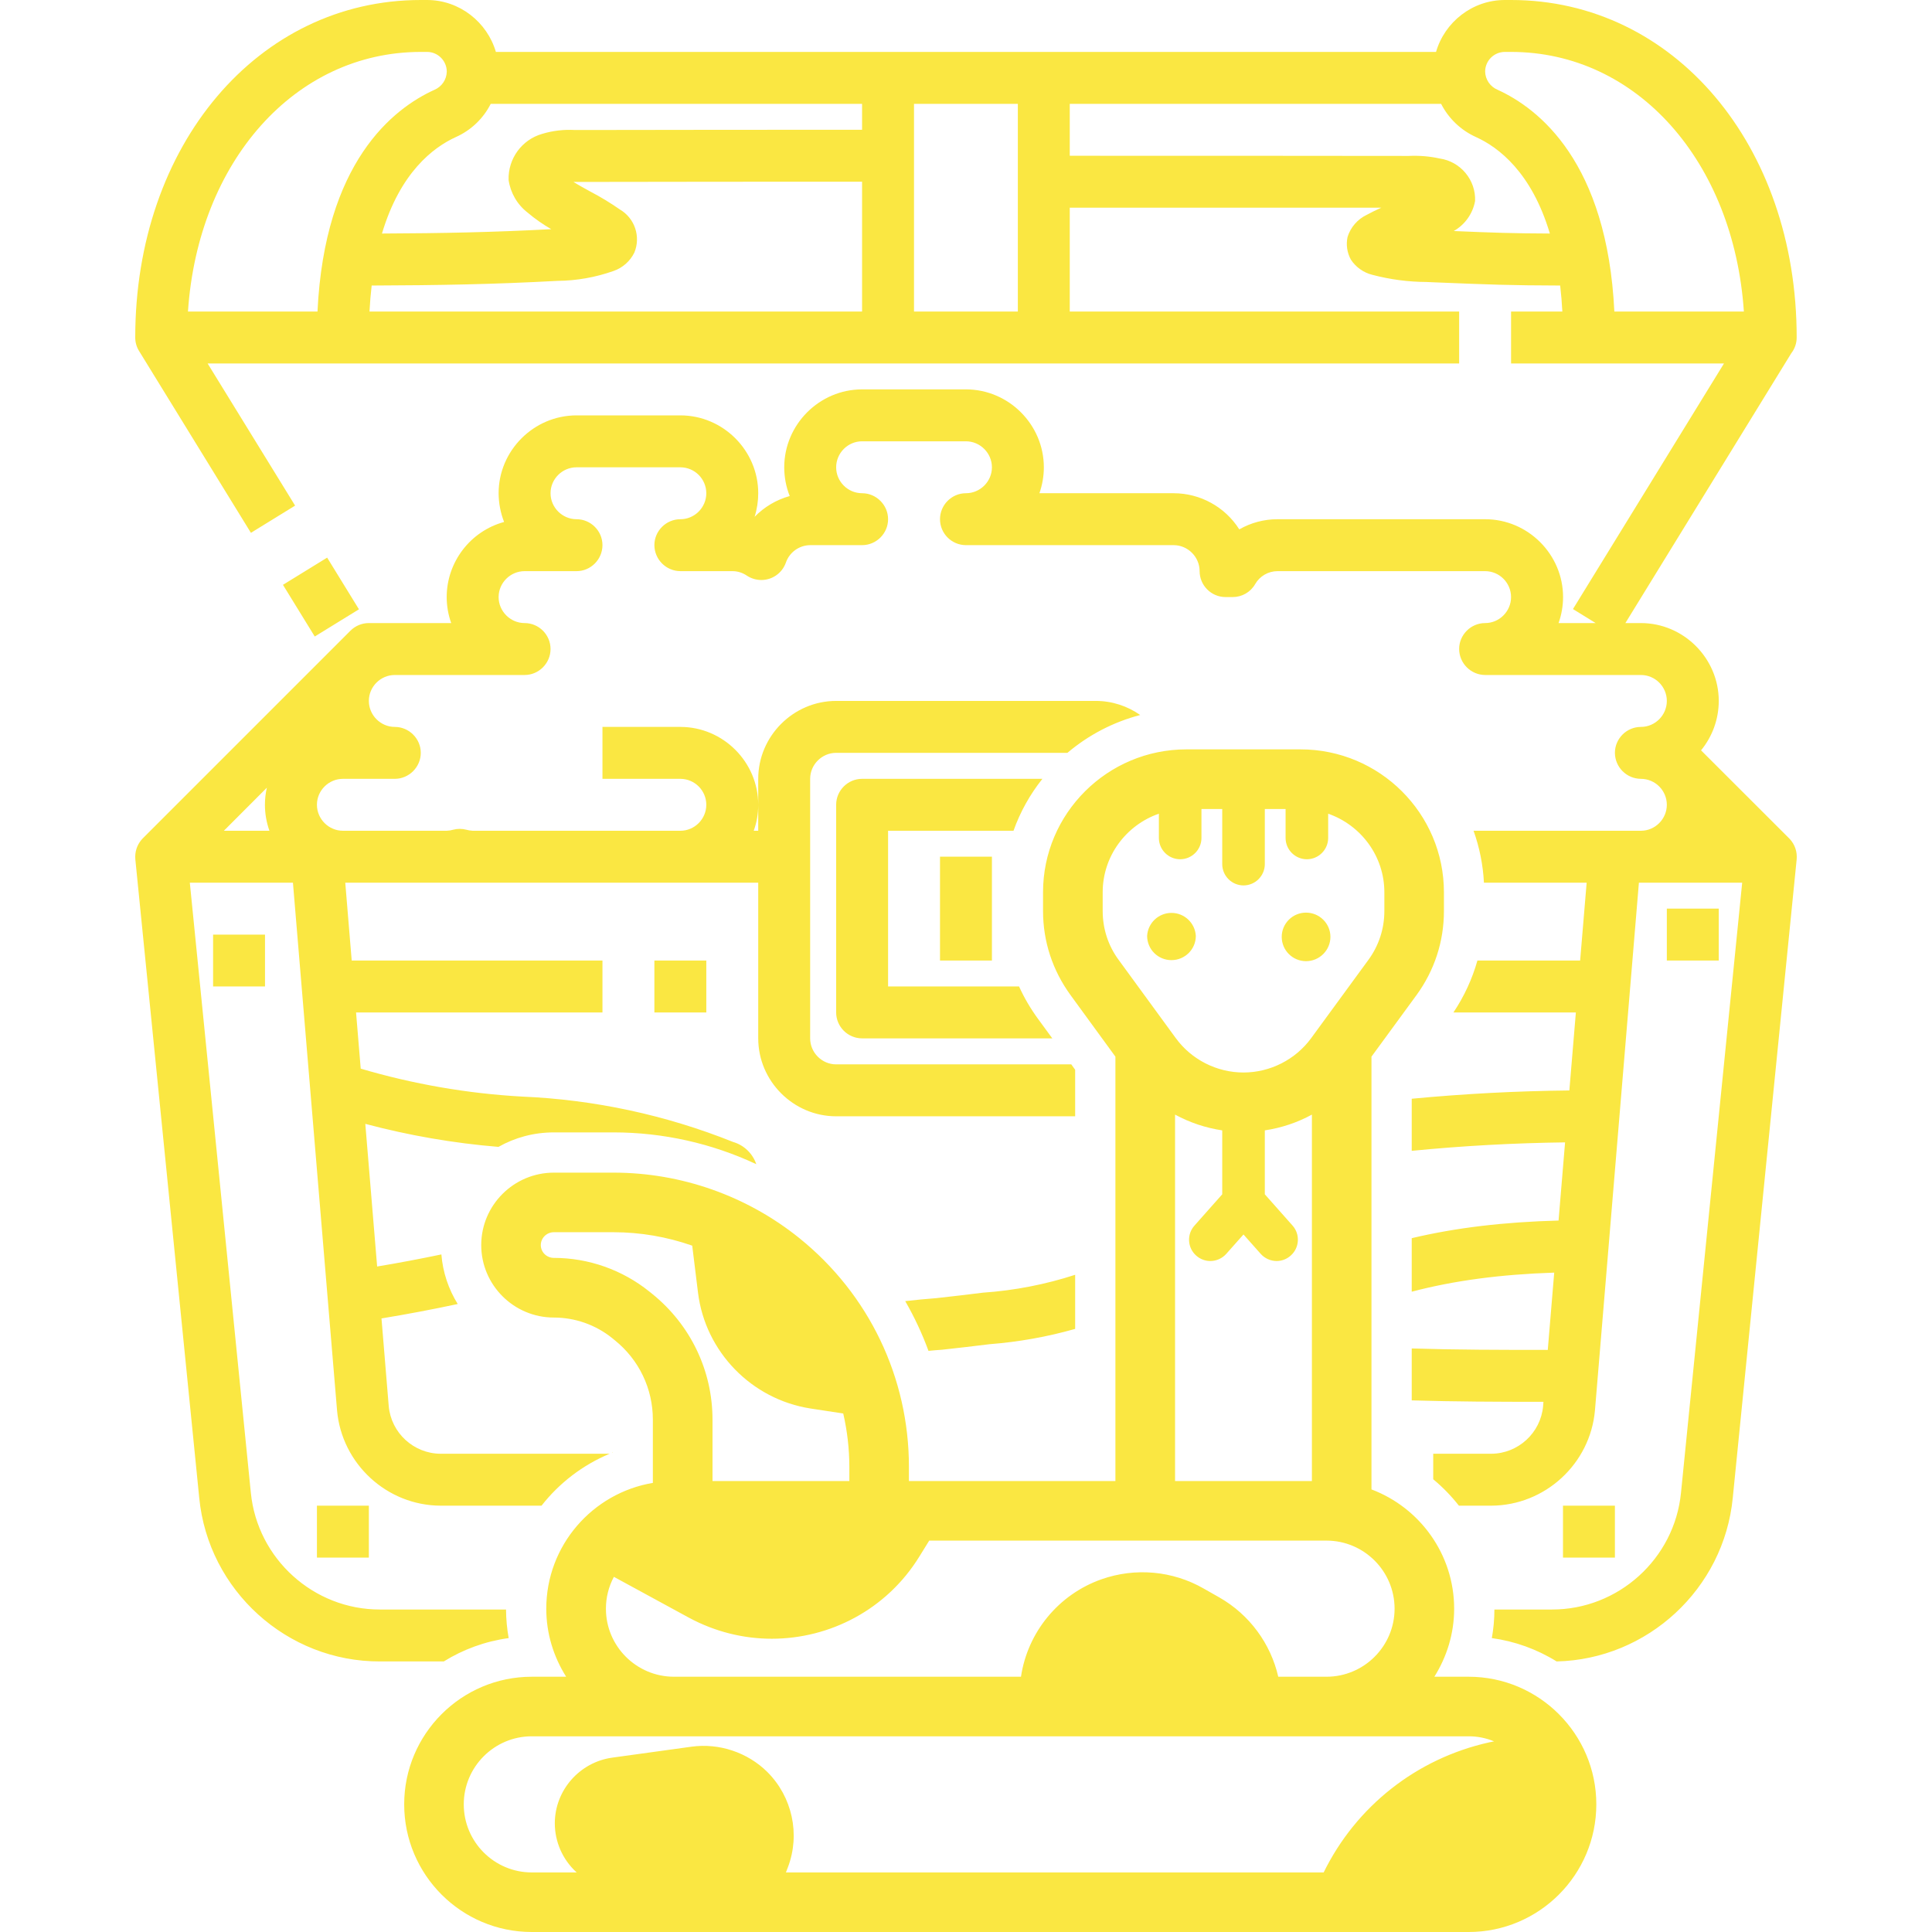
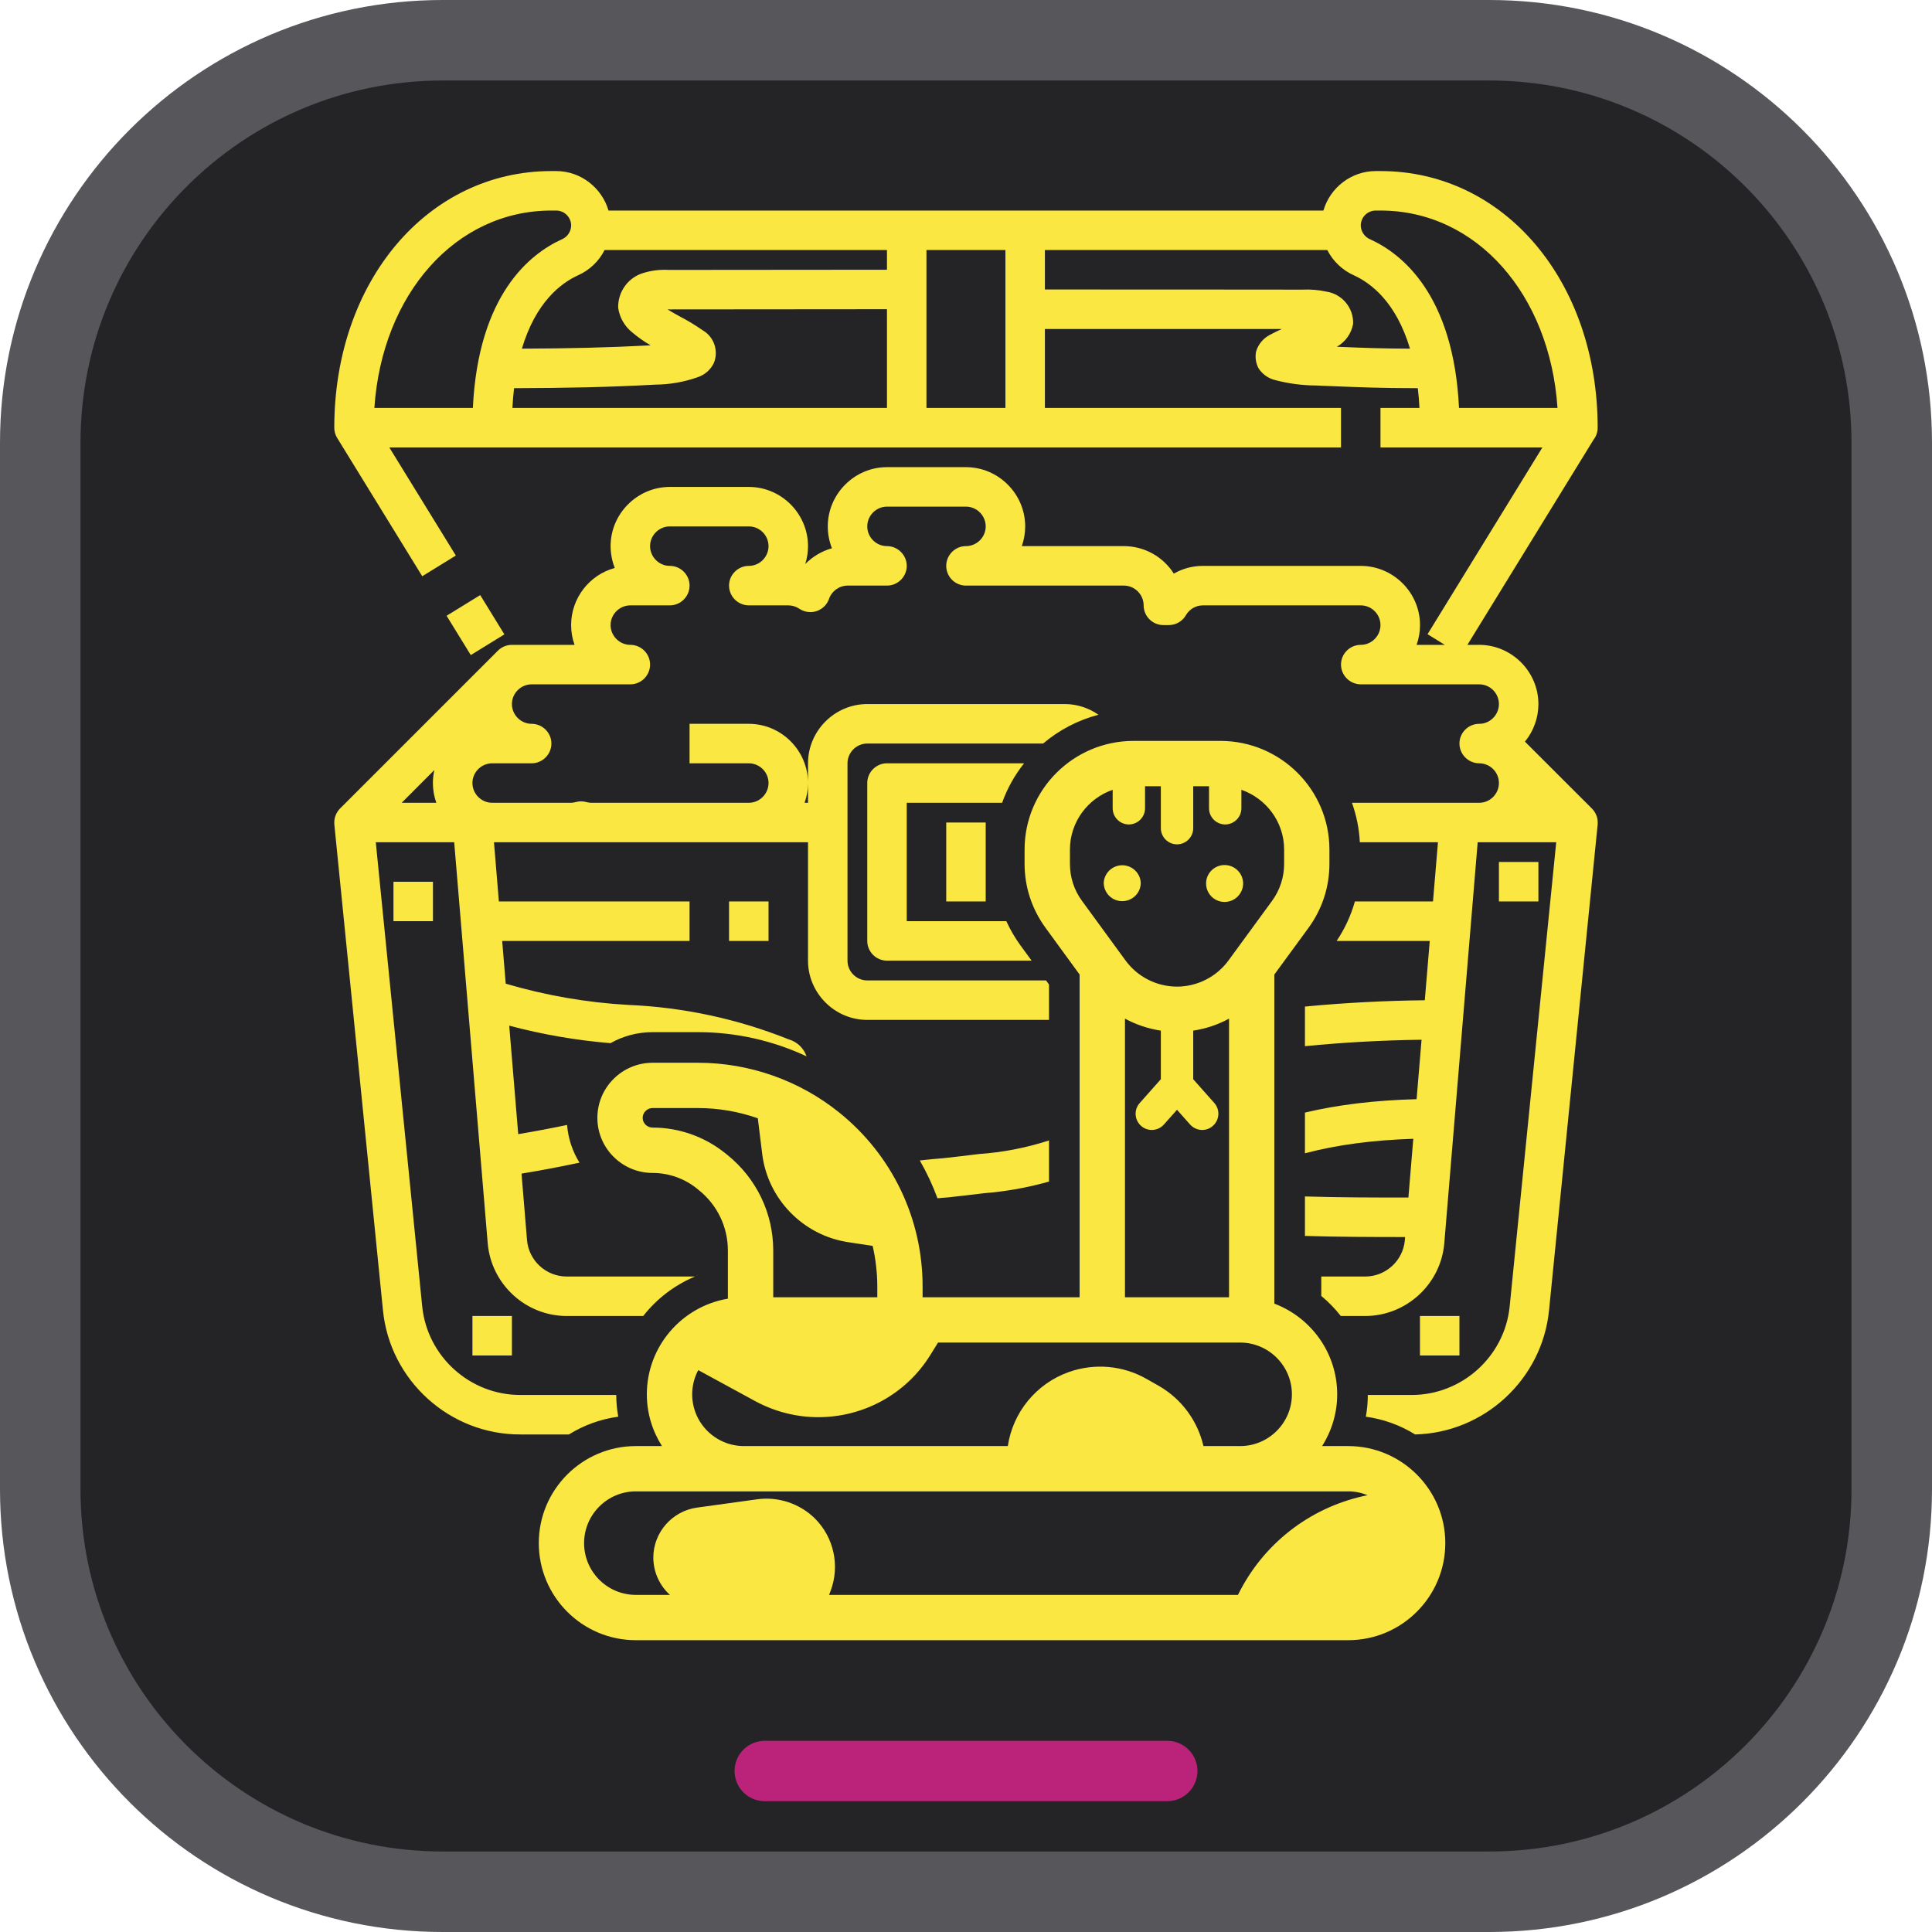
- <svg xmlns="http://www.w3.org/2000/svg" viewBox="0 0 24 24" fill="#FAE742">
-   <path d="M9.419 10.32v-.645c0-.531.437-.968.968-.968h3.225c.204 0 .395.065.552.175a2.295 2.295 0 0 0-.904.47h-2.873c-.177 0-.323.146-.323.323v3.224c0 .177.146.323.323.323h2.921l.048.067v.578h-2.969c-.531 0-.968-.437-.968-.968v-1.934h-5.13l.08.967h3.115v.645H4.423l.058.698c.651.192 1.323.309 2.001.347.901.038 1.789.229 2.625.564.138.04.244.146.288.276a4.183 4.183 0 0 0-1.771-.395H6.88c-.25 0-.485.065-.688.18a9.445 9.445 0 0 1-1.654-.286l.147 1.772c.267-.044.533-.095.798-.15.018.224.09.434.203.616-.314.067-.63.127-.947.179l.09 1.09c.03.332.31.589.643.591h2.101c-.335.14-.626.364-.846.645H5.472c-.666-.003-1.226-.519-1.285-1.183l-.548-6.556H2.358l.758 7.578c.081.821.78 1.453 1.605 1.451h1.565c.001.121.012.239.033.355-.293.04-.566.141-.806.29h-.792c-1.155.004-2.134-.882-2.246-2.032l-.794-7.933c-.001-.01-.001-.021-.001-.032 0-.088.036-.169.094-.228l2.58-2.58a.324.324 0 0 1 .228-.094h1.023a.963.963 0 0 1-.056-.323c0-.435.294-.819.713-.933a.993.993 0 0 1-.068-.357c0-.53.437-.967.968-.967h1.29c.531 0 .967.437.967.967 0 .099-.015.198-.045.293a.976.976 0 0 1 .436-.258.972.972 0 0 1-.068-.357c0-.531.437-.968.967-.968h1.29c.531 0 .968.437.968.968 0 .11-.019.219-.055.322h1.667c.331 0 .639.17.816.449a.953.953 0 0 1 .474-.126h2.58c.531 0 .968.436.968.967 0 .11-.019.219-.056.323h.461l-.282-.174 1.876-3.051h-2.645V3.87h.637a5.077 5.077 0 0 0-.027-.323c-.64-.002-.853-.011-1.57-.04l-.09-.004a2.686 2.686 0 0 1-.673-.089.448.448 0 0 1-.267-.189.407.407 0 0 1-.041-.282.455.455 0 0 1 .238-.274c.059-.032.12-.062.181-.089h-3.87v1.29h4.837v.645H2.579l1.087 1.766-.549.338-1.389-2.258a.315.315 0 0 1-.048-.169C1.68 1.802 3.205 0 5.227 0h.078c.403 0 .747.275.855.645h11.679c.107-.37.451-.645.854-.645h.078c2.023 0 3.548 1.802 3.548 4.192a.318.318 0 0 1-.067.196L20.191 7.74h.193c.53 0 .967.437.967.967 0 .224-.078.441-.22.614l1.083 1.082c.065.06.106.145.106.239 0 .011 0 .022-.001.032l-.794 7.933c-.11 1.131-1.059 2.006-2.188 2.032a2.053 2.053 0 0 0-.805-.29c.021-.116.032-.234.032-.355h.714c.824.002 1.524-.63 1.604-1.451l.76-7.578h-1.283l-.546 6.556c-.059.664-.62 1.18-1.287 1.183h-.403c-.094-.12-.201-.23-.319-.328v-.317h.722c.333-.002.613-.259.643-.591l.004-.054c-.578 0-1.099-.002-1.636-.018v-.645c.553.017 1.091.018 1.69.018l.08-.96c-.666.022-1.243.098-1.77.237v-.665c.549-.13 1.145-.201 1.824-.219l.081-.971c-.637.008-1.272.043-1.905.105v-.647a23.275 23.275 0 0 1 1.958-.103l.081-.969h-1.521c.134-.2.234-.417.298-.645h1.276l.081-.967h-1.276a2.254 2.254 0 0 0-.129-.645h2.079c.177 0 .322-.146.322-.323a.323.323 0 0 0-.322-.322.325.325 0 0 1-.323-.323c0-.177.146-.322.323-.322.177 0 .322-.146.322-.323a.323.323 0 0 0-.322-.322h-1.935a.325.325 0 0 1-.323-.323c0-.177.146-.322.323-.322.177 0 .322-.146.322-.323a.323.323 0 0 0-.322-.322h-2.58a.321.321 0 0 0-.277.161c-.057.1-.164.161-.279.161h-.089a.323.323 0 0 1-.322-.322c0-.177-.146-.323-.323-.323h-2.58a.323.323 0 0 1-.322-.322c0-.177.145-.323.322-.323.177 0 .323-.145.323-.322 0-.177-.146-.323-.323-.323h-1.29c-.177 0-.322.146-.322.323 0 .177.145.322.322.322.177 0 .323.146.323.323 0 .177-.146.322-.323.322h-.645a.323.323 0 0 0-.302.218.323.323 0 0 1-.305.215.327.327 0 0 1-.179-.054.317.317 0 0 0-.181-.056h-.645a.325.325 0 0 1-.323-.323c0-.177.146-.322.323-.322.177 0 .322-.146.322-.323a.323.323 0 0 0-.322-.322h-1.29c-.177 0-.323.145-.323.322 0 .177.146.323.323.323.177 0 .322.145.322.322 0 .177-.145.323-.322.323h-.645c-.177 0-.323.145-.323.322 0 .177.146.323.323.323.177 0 .322.145.322.322 0 .177-.145.323-.322.323H4.904c-.176 0-.322.145-.322.322 0 .177.146.323.322.323.177 0 .323.145.323.322 0 .177-.146.323-.323.323H4.26c-.177 0-.323.145-.323.322 0 .177.146.323.323.323h1.289a.312.312 0 0 0 .081-.013.318.318 0 0 1 .162 0c.026.007.053.012.08.013h2.58c.177 0 .322-.146.322-.323a.323.323 0 0 0-.322-.322h-.968V9.03h.968c.531 0 .967.436.967.967 0 .113-.019.222-.056.323h.056Zm3.225-6.45V1.29h-1.29v2.58h1.29Zm-10.309 0h1.609c.089-1.854.936-2.52 1.452-2.754A.251.251 0 0 0 5.55.89c0-.134-.11-.245-.244-.245h-.079C3.662.645 2.46 2.01 2.335 3.87Zm2.255 0h6.119V2.257c-1.154 0-2.459.001-3.508.003h-.077c.065.041.136.079.208.119.127.066.25.141.368.223a.43.43 0 0 1 .18.536.453.453 0 0 1-.258.228c-.223.079-.458.121-.696.123-.793.043-1.475.055-2.309.058-.012.102-.021.21-.027.323Zm14.663-.969c-.226-.759-.637-1.071-.917-1.198a.903.903 0 0 1-.434-.413h-4.613v.645c1.274 0 3.003 0 4.155.002h.055c.129-.006.259.004.385.032.259.037.451.267.44.528a.541.541 0 0 1-.265.373c.494.021.727.029 1.194.031ZM6.096 1.29a.894.894 0 0 1-.434.413c-.279.127-.691.439-.917 1.198.751-.003 1.383-.016 2.103-.054-.104-.06-.203-.129-.295-.207a.625.625 0 0 1-.235-.405c-.008-.263.164-.5.417-.572.132-.04.271-.056.409-.048h.055c1.051-.002 2.356-.003 3.51-.003V1.29H6.096Zm-3.315 9.03h.566a.962.962 0 0 1-.056-.323c0-.072.008-.143.024-.212l-.534.535Zm17.273-6.45h1.609C21.538 2.01 20.337.645 18.771.645h-.078a.245.245 0 0 0-.244.244c.002.099.063.188.154.226.516.235 1.362.901 1.451 2.755Zm-6.698 12.638c-.345.098-.701.162-1.062.19-.197.025-.395.047-.593.069-.056.004-.111.008-.167.014a3.995 3.995 0 0 0-.289-.618c.129-.015.257-.027.386-.037.193-.022.387-.043.58-.068.391-.027.776-.102 1.145-.222v.672Zm-.284-3.609h-2.363a.323.323 0 0 1-.322-.322v-2.58c0-.177.145-.322.322-.322h2.24c-.153.192-.275.409-.359.645h-1.558v1.934h1.627c.064.141.143.276.236.403l.177.242Zm-5.467 5.147.005-.01v.008l-.005.002ZM3.292 11.61v.644h-.645v-.644h.645Zm1.29 7.094v.645h-.645v-.645h.645Zm16.769-7.417v.645h-.645v-.645h.645Zm-1.29 7.417v.645h-.645v-.645h.645ZM8.774 11.932v.645h-.645v-.645h.645Zm3.548-1.29v1.29h-.645v-1.29h.645ZM4.064 6.927l.395.642-.549.338-.395-.642.549-.338Zm14.18 13.902c.875 0 1.586.712 1.586 1.585 0 .875-.711 1.586-1.586 1.586H6.606c-.875 0-1.585-.711-1.585-1.586 0-.873.71-1.585 1.585-1.585h.427c-.155-.246-.247-.534-.247-.845 0-.785.574-1.437 1.324-1.563v-.786c0-.385-.172-.744-.473-.986l-.034-.028a1.158 1.158 0 0 0-.723-.254c-.497 0-.902-.404-.902-.9s.405-.9.902-.9h.744c.836 0 1.653.288 2.304.812.866.697 1.363 1.733 1.363 2.842v.177h2.565v-5.272l-.557-.764c-.223-.306-.342-.666-.342-1.045v-.233c0-.979.799-1.775 1.781-1.775h1.418c.982 0 1.781.796 1.781 1.775v.233c0 .379-.118.739-.341 1.045l-.559.764v5.376c.599.226 1.027.805 1.027 1.482 0 .311-.092.599-.246.845h.426Zm-3.385-5.232a.263.263 0 0 1-.021-.372l.345-.389v-.794a1.779 1.779 0 0 1-.586-.196v4.552h1.7v-4.552c-.181.099-.379.165-.585.196v.794l.345.389a.264.264 0 0 1-.023.372.262.262 0 0 1-.175.068.267.267 0 0 1-.198-.089l-.214-.241-.214.241a.267.267 0 0 1-.198.089.265.265 0 0 1-.176-.068Zm-6.758.475c.476.384.75.953.75 1.563v.763h1.7v-.177a2.98 2.98 0 0 0-.076-.662l-.406-.062c-.733-.114-1.307-.704-1.398-1.438l-.072-.585a2.96 2.96 0 0 0-.975-.167H6.88c-.089 0-.162.072-.162.16 0 .088.073.159.162.159.431 0 .852.149 1.186.418l.035.028Zm8.342 7.188c.402-.819 1.152-1.415 2.057-1.616l.06-.012a.81.81 0 0 0-.316-.063H6.606c-.466 0-.845.38-.845.845 0 .467.379.846.845.846h.558l-.007-.006a.824.824 0 0 1-.265-.604c0-.409.307-.76.714-.816l.985-.136c.343-.047.696.071.942.315.309.309.41.773.255 1.182l-.025.065h6.68Zm-8.817-3.672a.836.836 0 0 0-.099.396c0 .466.379.845.846.845h4.31c.082-.551.464-1.022 1.001-1.211.419-.147.881-.106 1.266.114l.199.113c.374.214.636.574.73.984h.599c.466 0 .846-.379.846-.845 0-.467-.38-.846-.846-.846h-4.935l-.125.202c-.405.654-1.108 1.017-1.831 1.017-.348 0-.701-.085-1.028-.261l-.933-.508Zm6.072-8.271c0 .22.068.431.199.608l.709.971c.195.267.509.427.841.427.331 0 .646-.16.841-.427l.71-.971c.13-.177.199-.388.199-.608v-.233c0-.451-.293-.835-.698-.976v.301c0 .146-.119.265-.265.265a.265.265 0 0 1-.264-.265v-.359h-.258v.684c0 .146-.119.265-.265.265a.265.265 0 0 1-.264-.265v-.684h-.258v.359c0 .146-.119.265-.265.265a.265.265 0 0 1-.264-.265v-.301c-.406.141-.698.525-.698.976v.233Zm1.157.309c0 .166-.135.301-.303.301a.301.301 0 0 1-.302-.301.303.303 0 0 1 .605 0Zm1.672.012c0 .166-.136.302-.303.302a.302.302 0 0 1-.302-.302c0-.166.135-.301.302-.301.167 0 .303.135.303.301Z" />
+ <svg xmlns="http://www.w3.org/2000/svg" viewBox="0 0 24 24">
+   <rect x=".5" y=".5" width="23" height="23" rx="5" fill="#242426" stroke="#57575b" />
+   <path d="M9.5 22h5" fill="none" stroke="#ba2379" stroke-width=".75" stroke-linecap="round" />
+   <g transform="translate(2.875 2.125) scale(0.7604167)">
+     <g fill="#FAE742">
+       <path d="M9.419 10.32v-.645c0-.531.437-.968.968-.968h3.225c.204 0 .395.065.552.175a2.295 2.295 0 0 0-.904.47h-2.873c-.177 0-.323.146-.323.323v3.224c0 .177.146.323.323.323h2.921l.048.067v.578h-2.969c-.531 0-.968-.437-.968-.968v-1.934h-5.13l.08.967h3.115v.645H4.423l.058.698c.651.192 1.323.309 2.001.347.901.038 1.789.229 2.625.564.138.04.244.146.288.276a4.183 4.183 0 0 0-1.771-.395H6.88c-.25 0-.485.065-.688.18a9.445 9.445 0 0 1-1.654-.286l.147 1.772c.267-.044.533-.095.798-.15.018.224.09.434.203.616-.314.067-.63.127-.947.179l.09 1.09c.03.332.31.589.643.591h2.101c-.335.14-.626.364-.846.645H5.472c-.666-.003-1.226-.519-1.285-1.183l-.548-6.556H2.358l.758 7.578c.081.821.78 1.453 1.605 1.451h1.565c.001.121.012.239.033.355-.293.04-.566.141-.806.29h-.792c-1.155.004-2.134-.882-2.246-2.032l-.794-7.933c-.001-.01-.001-.021-.001-.032 0-.088.036-.169.094-.228l2.58-2.58a.324.324 0 0 1 .228-.094h1.023a.963.963 0 0 1-.056-.323c0-.435.294-.819.713-.933a.993.993 0 0 1-.068-.357c0-.53.437-.967.968-.967h1.29c.531 0 .967.437.967.967 0 .099-.015.198-.045.293a.976.976 0 0 1 .436-.258.972.972 0 0 1-.068-.357c0-.531.437-.968.967-.968h1.29c.531 0 .968.437.968.968 0 .11-.019.219-.055.322h1.667c.331 0 .639.17.816.449a.953.953 0 0 1 .474-.126h2.58c.531 0 .968.436.968.967 0 .11-.019.219-.056.323h.461l-.282-.174 1.876-3.051h-2.645V3.87h.637a5.077 5.077 0 0 0-.027-.323c-.64-.002-.853-.011-1.57-.04l-.09-.004a2.686 2.686 0 0 1-.673-.089.448.448 0 0 1-.267-.189.407.407 0 0 1-.041-.282.455.455 0 0 1 .238-.274c.059-.032.12-.062.181-.089h-3.87v1.29h4.837v.645H2.579l1.087 1.766-.549.338-1.389-2.258a.315.315 0 0 1-.048-.169C1.68 1.802 3.205 0 5.227 0h.078c.403 0 .747.275.855.645h11.679c.107-.37.451-.645.854-.645h.078c2.023 0 3.548 1.802 3.548 4.192a.318.318 0 0 1-.067.196L20.191 7.74h.193c.53 0 .967.437.967.967 0 .224-.078.441-.22.614l1.083 1.082c.065.06.106.145.106.239 0 .011 0 .022-.001.032l-.794 7.933c-.11 1.131-1.059 2.006-2.188 2.032a2.053 2.053 0 0 0-.805-.29c.021-.116.032-.234.032-.355h.714c.824.002 1.524-.63 1.604-1.451l.76-7.578h-1.283l-.546 6.556c-.059.664-.62 1.18-1.287 1.183h-.403c-.094-.12-.201-.23-.319-.328v-.317h.722c.333-.002.613-.259.643-.591l.004-.054c-.578 0-1.099-.002-1.636-.018v-.645c.553.017 1.091.018 1.69.018l.08-.96c-.666.022-1.243.098-1.77.237v-.665c.549-.13 1.145-.201 1.824-.219l.081-.971c-.637.008-1.272.043-1.905.105v-.647a23.275 23.275 0 0 1 1.958-.103l.081-.969h-1.521c.134-.2.234-.417.298-.645h1.276l.081-.967h-1.276a2.254 2.254 0 0 0-.129-.645h2.079c.177 0 .322-.146.322-.323a.323.323 0 0 0-.322-.322.325.325 0 0 1-.323-.323c0-.177.146-.322.323-.322.177 0 .322-.146.322-.323a.323.323 0 0 0-.322-.322h-1.935a.325.325 0 0 1-.323-.323c0-.177.146-.322.323-.322.177 0 .322-.146.322-.323a.323.323 0 0 0-.322-.322h-2.58a.321.321 0 0 0-.277.161c-.057.1-.164.161-.279.161h-.089a.323.323 0 0 1-.322-.322c0-.177-.146-.323-.323-.323h-2.58a.323.323 0 0 1-.322-.322c0-.177.145-.323.322-.323.177 0 .323-.145.323-.322 0-.177-.146-.323-.323-.323h-1.29c-.177 0-.322.146-.322.323 0 .177.145.322.322.322.177 0 .323.146.323.323 0 .177-.146.322-.323.322h-.645a.323.323 0 0 0-.302.218.323.323 0 0 1-.305.215.327.327 0 0 1-.179-.054.317.317 0 0 0-.181-.056h-.645a.325.325 0 0 1-.323-.323c0-.177.146-.322.323-.322.177 0 .322-.146.322-.323a.323.323 0 0 0-.322-.322h-1.29c-.177 0-.323.145-.323.322 0 .177.146.323.323.323.177 0 .322.145.322.322 0 .177-.145.323-.322.323h-.645c-.177 0-.323.145-.323.322 0 .177.146.323.323.323.177 0 .322.145.322.322 0 .177-.145.323-.322.323H4.904c-.176 0-.322.145-.322.322 0 .177.146.323.322.323.177 0 .323.145.323.322 0 .177-.146.323-.323.323H4.26c-.177 0-.323.145-.323.322 0 .177.146.323.323.323h1.289a.312.312 0 0 0 .081-.013.318.318 0 0 1 .162 0c.026.007.053.012.08.013h2.58c.177 0 .322-.146.322-.323a.323.323 0 0 0-.322-.322h-.968V9.03h.968c.531 0 .967.436.967.967 0 .113-.019.222-.056.323h.056Zm3.225-6.45V1.29h-1.29v2.58h1.29Zm-10.309 0h1.609c.089-1.854.936-2.52 1.452-2.754A.251.251 0 0 0 5.55.89c0-.134-.11-.245-.244-.245h-.079C3.662.645 2.46 2.01 2.335 3.87Zm2.255 0h6.119V2.257c-1.154 0-2.459.001-3.508.003h-.077c.065.041.136.079.208.119.127.066.25.141.368.223a.43.43 0 0 1 .18.536.453.453 0 0 1-.258.228c-.223.079-.458.121-.696.123-.793.043-1.475.055-2.309.058-.012.102-.021.21-.027.323Zm14.663-.969c-.226-.759-.637-1.071-.917-1.198a.903.903 0 0 1-.434-.413h-4.613v.645c1.274 0 3.003 0 4.155.002h.055c.129-.006.259.004.385.032.259.037.451.267.44.528a.541.541 0 0 1-.265.373c.494.021.727.029 1.194.031ZM6.096 1.29a.894.894 0 0 1-.434.413c-.279.127-.691.439-.917 1.198.751-.003 1.383-.016 2.103-.054-.104-.06-.203-.129-.295-.207a.625.625 0 0 1-.235-.405c-.008-.263.164-.5.417-.572.132-.04.271-.056.409-.048h.055c1.051-.002 2.356-.003 3.51-.003V1.29H6.096Zm-3.315 9.03h.566a.962.962 0 0 1-.056-.323c0-.072.008-.143.024-.212l-.534.535Zm17.273-6.45h1.609C21.538 2.01 20.337.645 18.771.645h-.078a.245.245 0 0 0-.244.244c.002.099.063.188.154.226.516.235 1.362.901 1.451 2.755Zm-6.698 12.638c-.345.098-.701.162-1.062.19-.197.025-.395.047-.593.069-.056.004-.111.008-.167.014a3.995 3.995 0 0 0-.289-.618c.129-.015.257-.027.386-.037.193-.022.387-.043.58-.068.391-.027.776-.102 1.145-.222v.672Zm-.284-3.609h-2.363a.323.323 0 0 1-.322-.322v-2.58c0-.177.145-.322.322-.322h2.24c-.153.192-.275.409-.359.645h-1.558v1.934h1.627c.064.141.143.276.236.403l.177.242Zm-5.467 5.147.005-.01v.008l-.005.002ZM3.292 11.61v.644h-.645v-.644h.645Zm1.29 7.094v.645h-.645v-.645h.645Zm16.769-7.417v.645h-.645v-.645h.645Zm-1.29 7.417v.645h-.645v-.645h.645ZM8.774 11.932v.645h-.645v-.645h.645Zm3.548-1.29v1.29h-.645v-1.29h.645ZM4.064 6.927l.395.642-.549.338-.395-.642.549-.338Zm14.18 13.902c.875 0 1.586.712 1.586 1.585 0 .875-.711 1.586-1.586 1.586H6.606c-.875 0-1.585-.711-1.585-1.586 0-.873.71-1.585 1.585-1.585h.427c-.155-.246-.247-.534-.247-.845 0-.785.574-1.437 1.324-1.563v-.786c0-.385-.172-.744-.473-.986l-.034-.028a1.158 1.158 0 0 0-.723-.254c-.497 0-.902-.404-.902-.9s.405-.9.902-.9h.744c.836 0 1.653.288 2.304.812.866.697 1.363 1.733 1.363 2.842v.177h2.565v-5.272l-.557-.764c-.223-.306-.342-.666-.342-1.045v-.233c0-.979.799-1.775 1.781-1.775h1.418c.982 0 1.781.796 1.781 1.775v.233c0 .379-.118.739-.341 1.045l-.559.764v5.376c.599.226 1.027.805 1.027 1.482 0 .311-.092.599-.246.845h.426Zm-3.385-5.232a.263.263 0 0 1-.021-.372l.345-.389v-.794a1.779 1.779 0 0 1-.586-.196v4.552h1.7v-4.552c-.181.099-.379.165-.585.196v.794l.345.389a.264.264 0 0 1-.023.372.262.262 0 0 1-.175.068.267.267 0 0 1-.198-.089l-.214-.241-.214.241a.267.267 0 0 1-.198.089.265.265 0 0 1-.176-.068Zm-6.758.475c.476.384.75.953.75 1.563v.763h1.7v-.177a2.98 2.98 0 0 0-.076-.662l-.406-.062c-.733-.114-1.307-.704-1.398-1.438l-.072-.585a2.96 2.96 0 0 0-.975-.167H6.88c-.089 0-.162.072-.162.16 0 .088.073.159.162.159.431 0 .852.149 1.186.418l.035.028Zm8.342 7.188c.402-.819 1.152-1.415 2.057-1.616l.06-.012a.81.81 0 0 0-.316-.063H6.606c-.466 0-.845.38-.845.845 0 .467.379.846.845.846h.558l-.007-.006a.824.824 0 0 1-.265-.604c0-.409.307-.76.714-.816l.985-.136c.343-.047.696.071.942.315.309.309.41.773.255 1.182l-.025.065h6.68Zm-8.817-3.672a.836.836 0 0 0-.099.396c0 .466.379.845.846.845h4.31c.082-.551.464-1.022 1.001-1.211.419-.147.881-.106 1.266.114l.199.113c.374.214.636.574.73.984h.599c.466 0 .846-.379.846-.845 0-.467-.38-.846-.846-.846h-4.935l-.125.202c-.405.654-1.108 1.017-1.831 1.017-.348 0-.701-.085-1.028-.261l-.933-.508Zm6.072-8.271c0 .22.068.431.199.608l.709.971c.195.267.509.427.841.427.331 0 .646-.16.841-.427l.71-.971c.13-.177.199-.388.199-.608v-.233c0-.451-.293-.835-.698-.976v.301c0 .146-.119.265-.265.265a.265.265 0 0 1-.264-.265v-.359h-.258v.684c0 .146-.119.265-.265.265a.265.265 0 0 1-.264-.265v-.684h-.258v.359c0 .146-.119.265-.265.265a.265.265 0 0 1-.264-.265v-.301c-.406.141-.698.525-.698.976v.233Zm1.157.309c0 .166-.135.301-.303.301a.301.301 0 0 1-.302-.301.303.303 0 0 1 .605 0Zm1.672.012c0 .166-.136.302-.303.302a.302.302 0 0 1-.302-.302c0-.166.135-.301.302-.301.167 0 .303.135.303.301Z" />
+     </g>
+   </g>
</svg>
